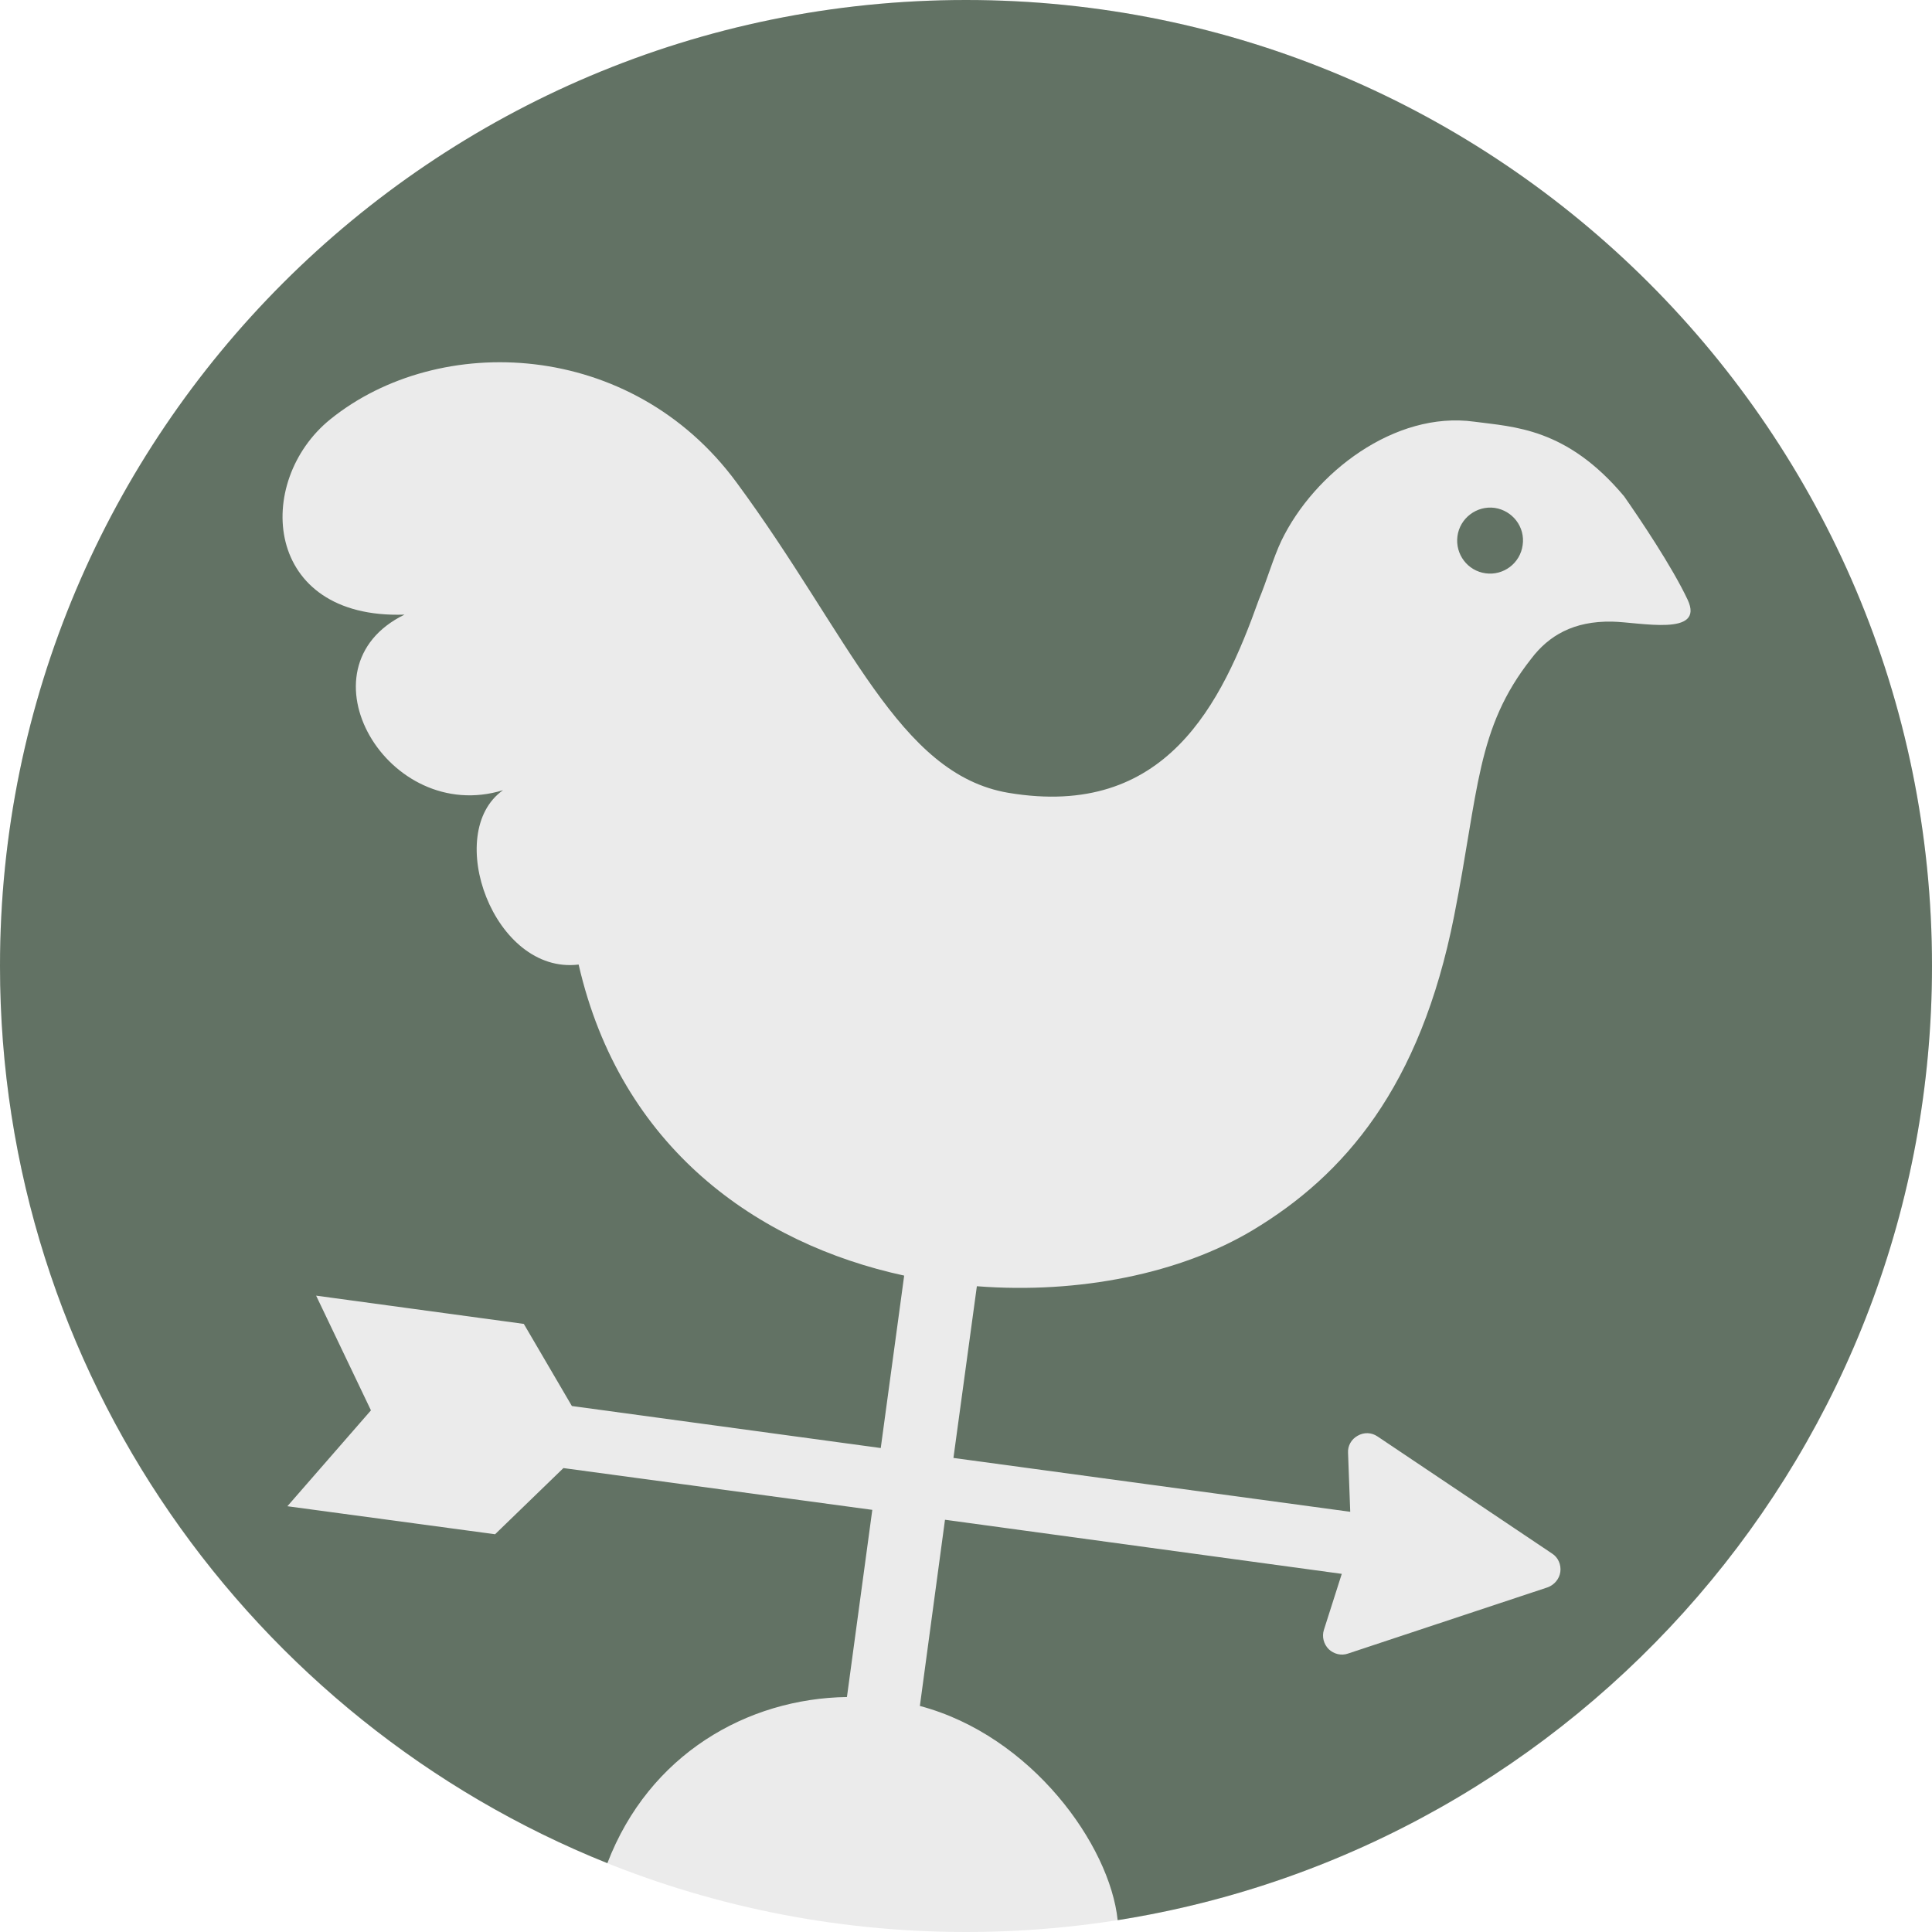
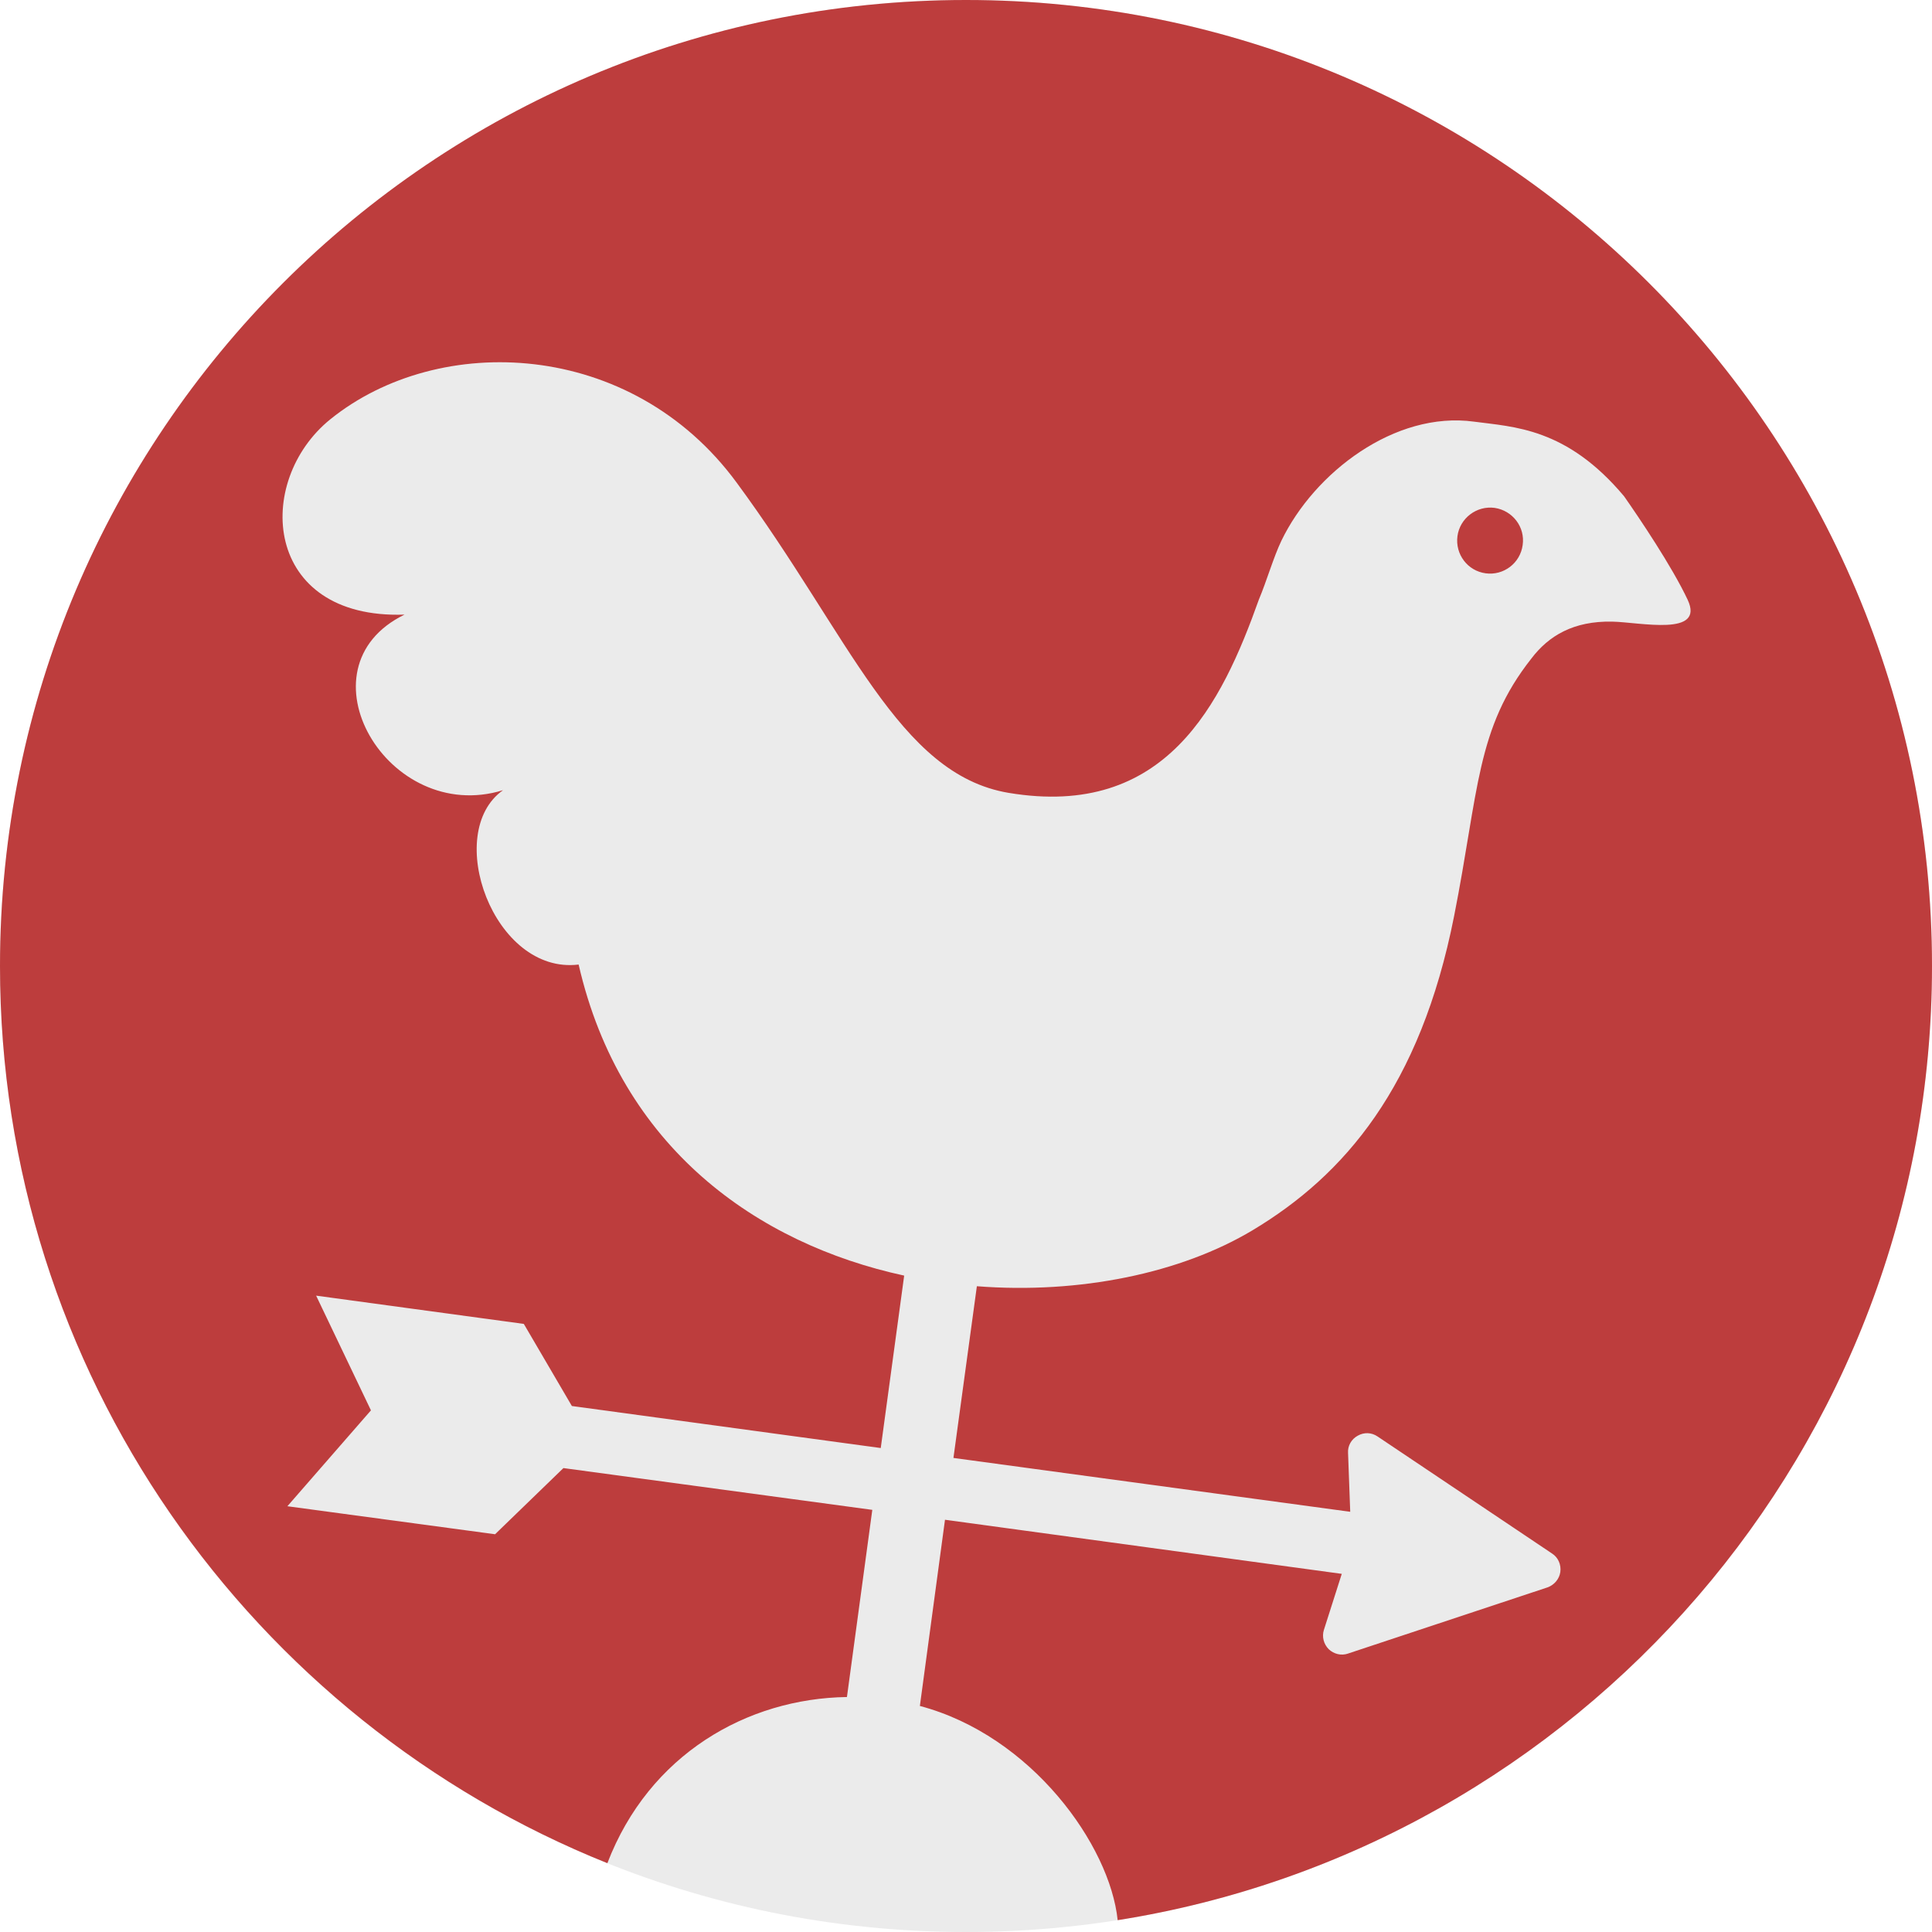
<svg xmlns="http://www.w3.org/2000/svg" width="100%" height="100%" viewBox="0 0 8 8" version="1.1" xml:space="preserve" style="fill-rule:evenodd;clip-rule:evenodd;stroke-linejoin:round;stroke-miterlimit:2;">
  <g id="layer1">
    <circle cx="4" cy="4" r="4" style="fill:#ebebeb;" />
-     <path d="M2.515,7.715c-1.473,-0.591 -2.515,-2.032 -2.515,-3.715c0,-2.208 1.792,-4 4,-4c2.208,0 4,1.792 4,4c0,1.994 -1.462,3.649 -3.372,3.951c-0.032,-0.31 -0.356,-0.764 -0.819,-0.887l0.104,-0.771l1.643,0.224l-0.074,0.232c-0.009,0.028 -0.001,0.059 0.02,0.08c0.021,0.02 0.052,0.028 0.08,0.018l0.826,-0.274c0.028,-0.01 0.049,-0.035 0.053,-0.064c0.004,-0.03 -0.009,-0.06 -0.034,-0.076l-0.723,-0.485c-0.025,-0.017 -0.056,-0.018 -0.082,-0.003c-0.026,0.014 -0.042,0.042 -0.04,0.071l0.009,0.244l-1.643,-0.223l0.097,-0.711c0.426,0.033 0.845,-0.054 1.142,-0.232c0.38,-0.228 0.694,-0.593 0.834,-1.3c0.103,-0.521 0.091,-0.777 0.32,-1.067c0.072,-0.095 0.175,-0.156 0.334,-0.153c0.115,0.002 0.386,0.064 0.313,-0.091c-0.065,-0.138 -0.2,-0.338 -0.263,-0.428c-0.238,-0.284 -0.457,-0.287 -0.621,-0.309c-0.328,-0.045 -0.662,0.211 -0.798,0.493c-0.033,0.069 -0.061,0.167 -0.093,0.243c-0.154,0.432 -0.385,0.91 -1.037,0.801c-0.457,-0.077 -0.657,-0.649 -1.126,-1.285c-0.436,-0.593 -1.232,-0.625 -1.682,-0.262c-0.318,0.257 -0.279,0.829 0.307,0.809c-0.451,0.22 -0.07,0.874 0.408,0.727c-0.25,0.176 -0.039,0.765 0.313,0.722c0.174,0.758 0.739,1.156 1.348,1.288l-0.097,0.714l-1.279,-0.174l-0.199,-0.34l-0.86,-0.117l0.227,0.475l-0.346,0.397l0.86,0.116l0.283,-0.274l1.279,0.173l-0.105,0.775c-0.413,0.006 -0.819,0.237 -0.992,0.688Zm3.637,-5.341c0.074,0.01 0.143,-0.042 0.153,-0.117c0.011,-0.075 -0.042,-0.143 -0.116,-0.154c-0.075,-0.01 -0.144,0.043 -0.154,0.117c-0.01,0.075 0.042,0.144 0.117,0.154Z" style="fill:#627264;" />
+     <path d="M2.515,7.715c-1.473,-0.591 -2.515,-2.032 -2.515,-3.715c0,-2.208 1.792,-4 4,-4c2.208,0 4,1.792 4,4c0,1.994 -1.462,3.649 -3.372,3.951c-0.032,-0.31 -0.356,-0.764 -0.819,-0.887l0.104,-0.771l1.643,0.224l-0.074,0.232c-0.009,0.028 -0.001,0.059 0.02,0.08c0.021,0.02 0.052,0.028 0.08,0.018l0.826,-0.274c0.028,-0.01 0.049,-0.035 0.053,-0.064c0.004,-0.03 -0.009,-0.06 -0.034,-0.076l-0.723,-0.485c-0.025,-0.017 -0.056,-0.018 -0.082,-0.003c-0.026,0.014 -0.042,0.042 -0.04,0.071l0.009,0.244l-1.643,-0.223l0.097,-0.711c0.426,0.033 0.845,-0.054 1.142,-0.232c0.38,-0.228 0.694,-0.593 0.834,-1.3c0.103,-0.521 0.091,-0.777 0.32,-1.067c0.072,-0.095 0.175,-0.156 0.334,-0.153c0.115,0.002 0.386,0.064 0.313,-0.091c-0.065,-0.138 -0.2,-0.338 -0.263,-0.428c-0.238,-0.284 -0.457,-0.287 -0.621,-0.309c-0.328,-0.045 -0.662,0.211 -0.798,0.493c-0.033,0.069 -0.061,0.167 -0.093,0.243c-0.154,0.432 -0.385,0.91 -1.037,0.801c-0.457,-0.077 -0.657,-0.649 -1.126,-1.285c-0.436,-0.593 -1.232,-0.625 -1.682,-0.262c-0.318,0.257 -0.279,0.829 0.307,0.809c-0.451,0.22 -0.07,0.874 0.408,0.727c-0.25,0.176 -0.039,0.765 0.313,0.722c0.174,0.758 0.739,1.156 1.348,1.288l-0.097,0.714l-1.279,-0.174l-0.199,-0.34l-0.86,-0.117l0.227,0.475l-0.346,0.397l0.86,0.116l0.283,-0.274l1.279,0.173l-0.105,0.775c-0.413,0.006 -0.819,0.237 -0.992,0.688Zm3.637,-5.341c0.074,0.01 0.143,-0.042 0.153,-0.117c0.011,-0.075 -0.042,-0.143 -0.116,-0.154c-0.075,-0.01 -0.144,0.043 -0.154,0.117c-0.01,0.075 0.042,0.144 0.117,0.154Z" style="fill:#bd3d3d;" />
  </g>
</svg>
